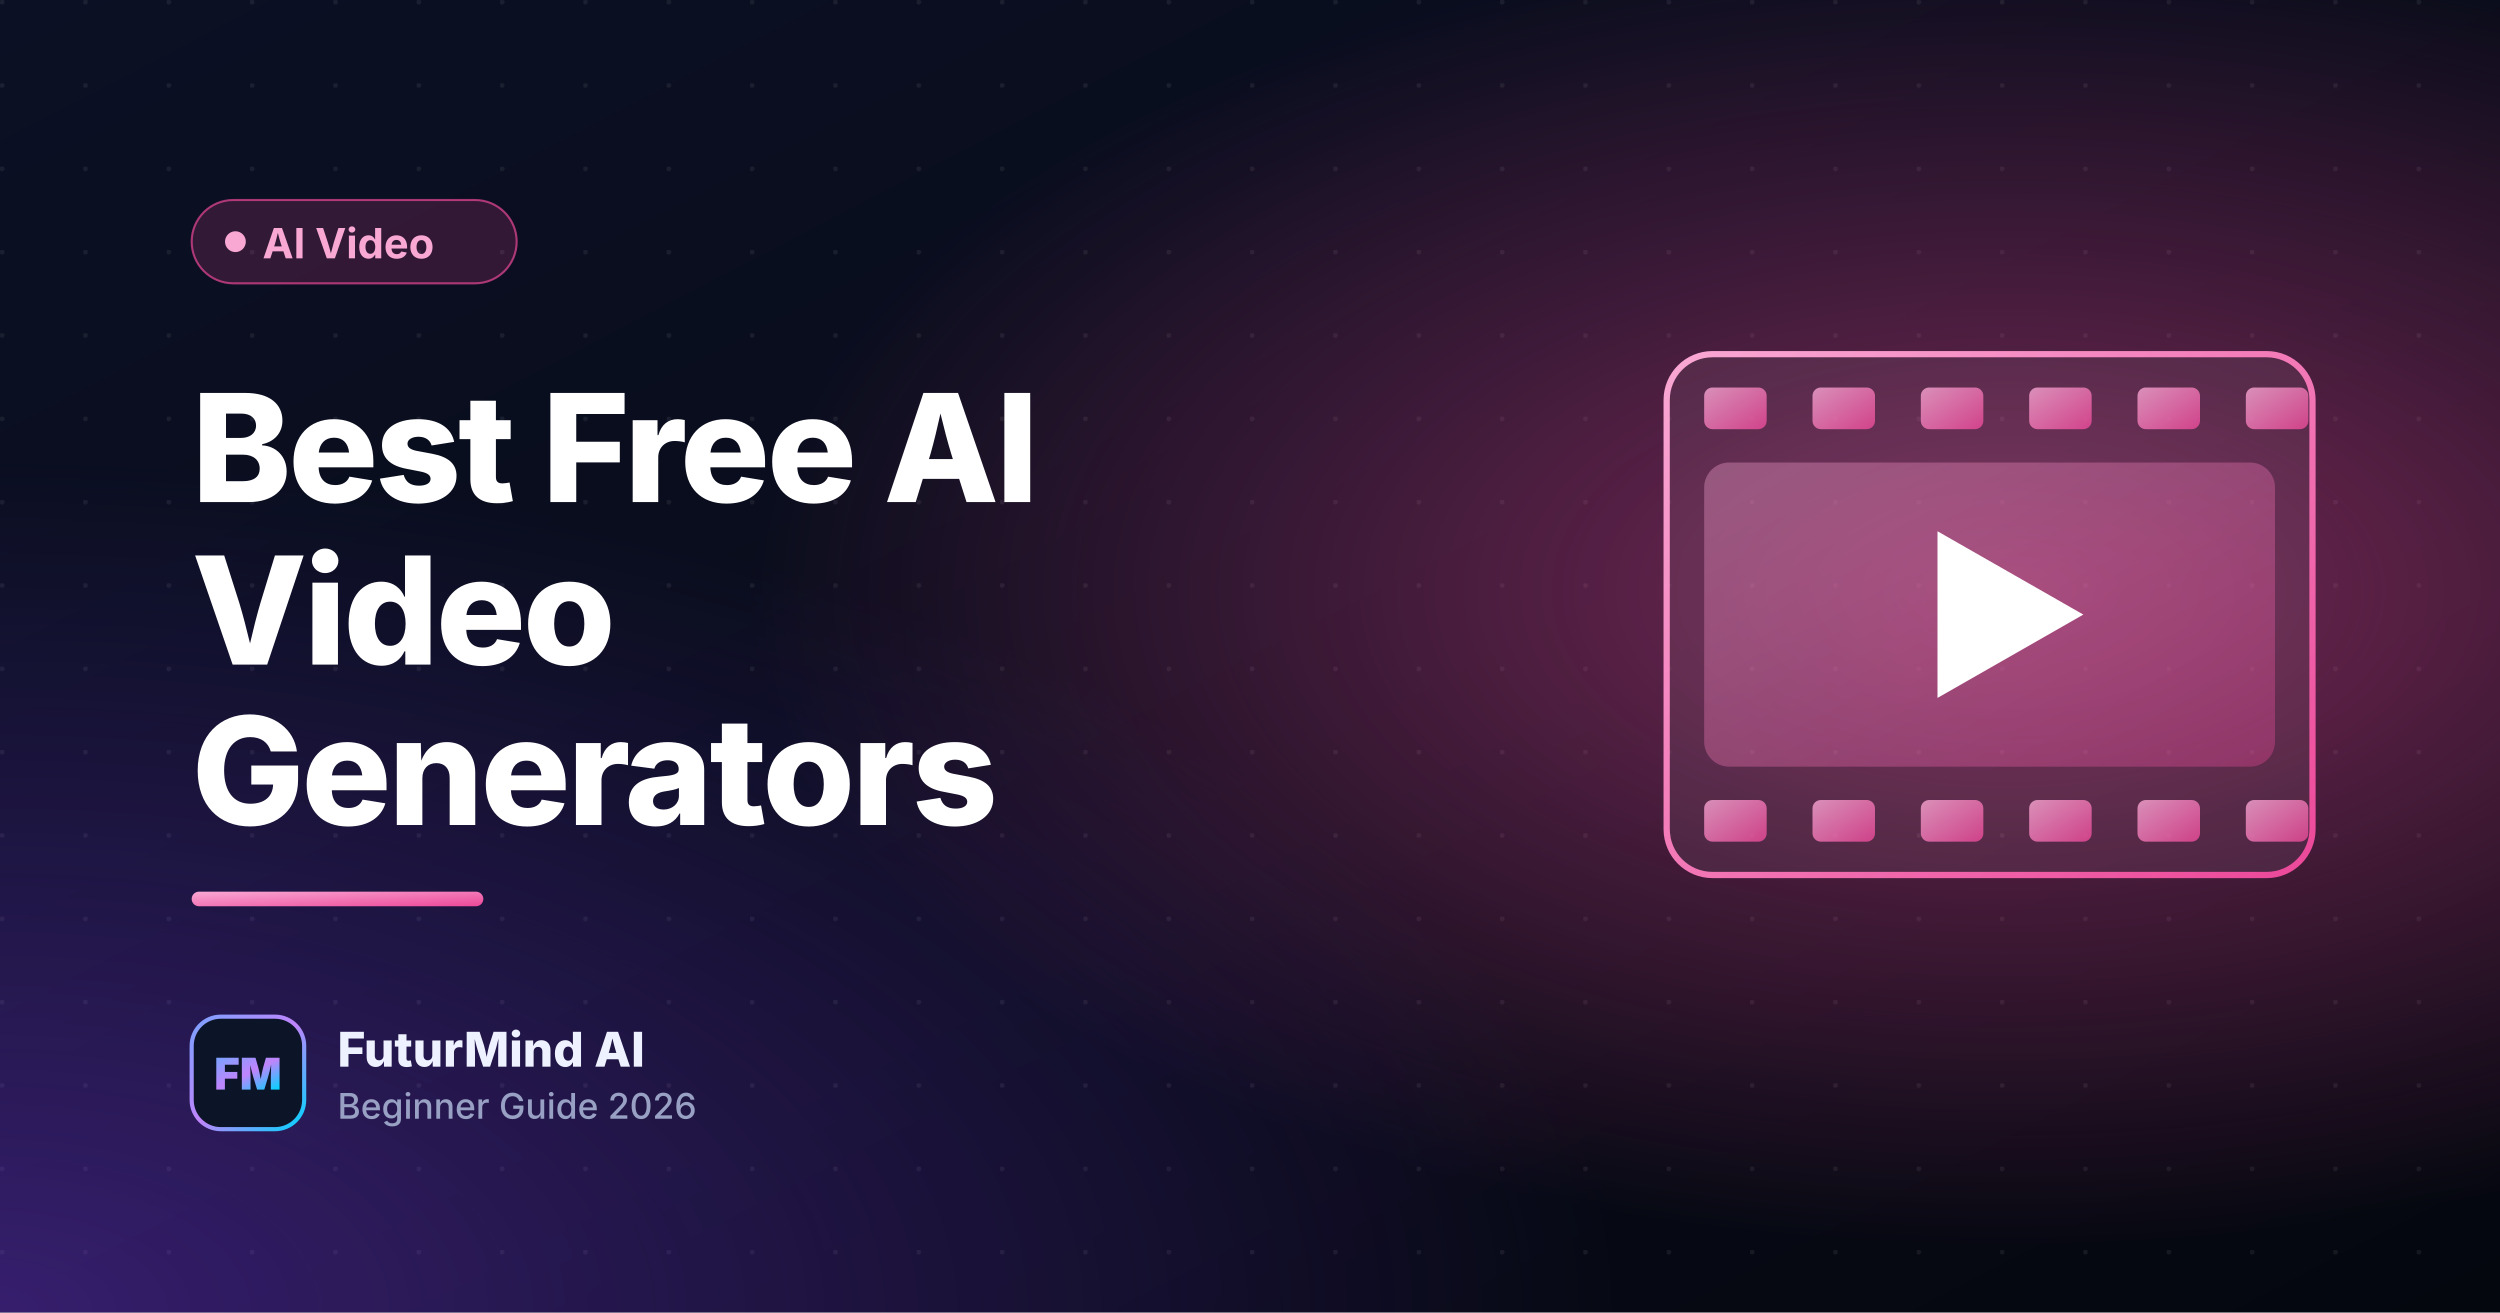
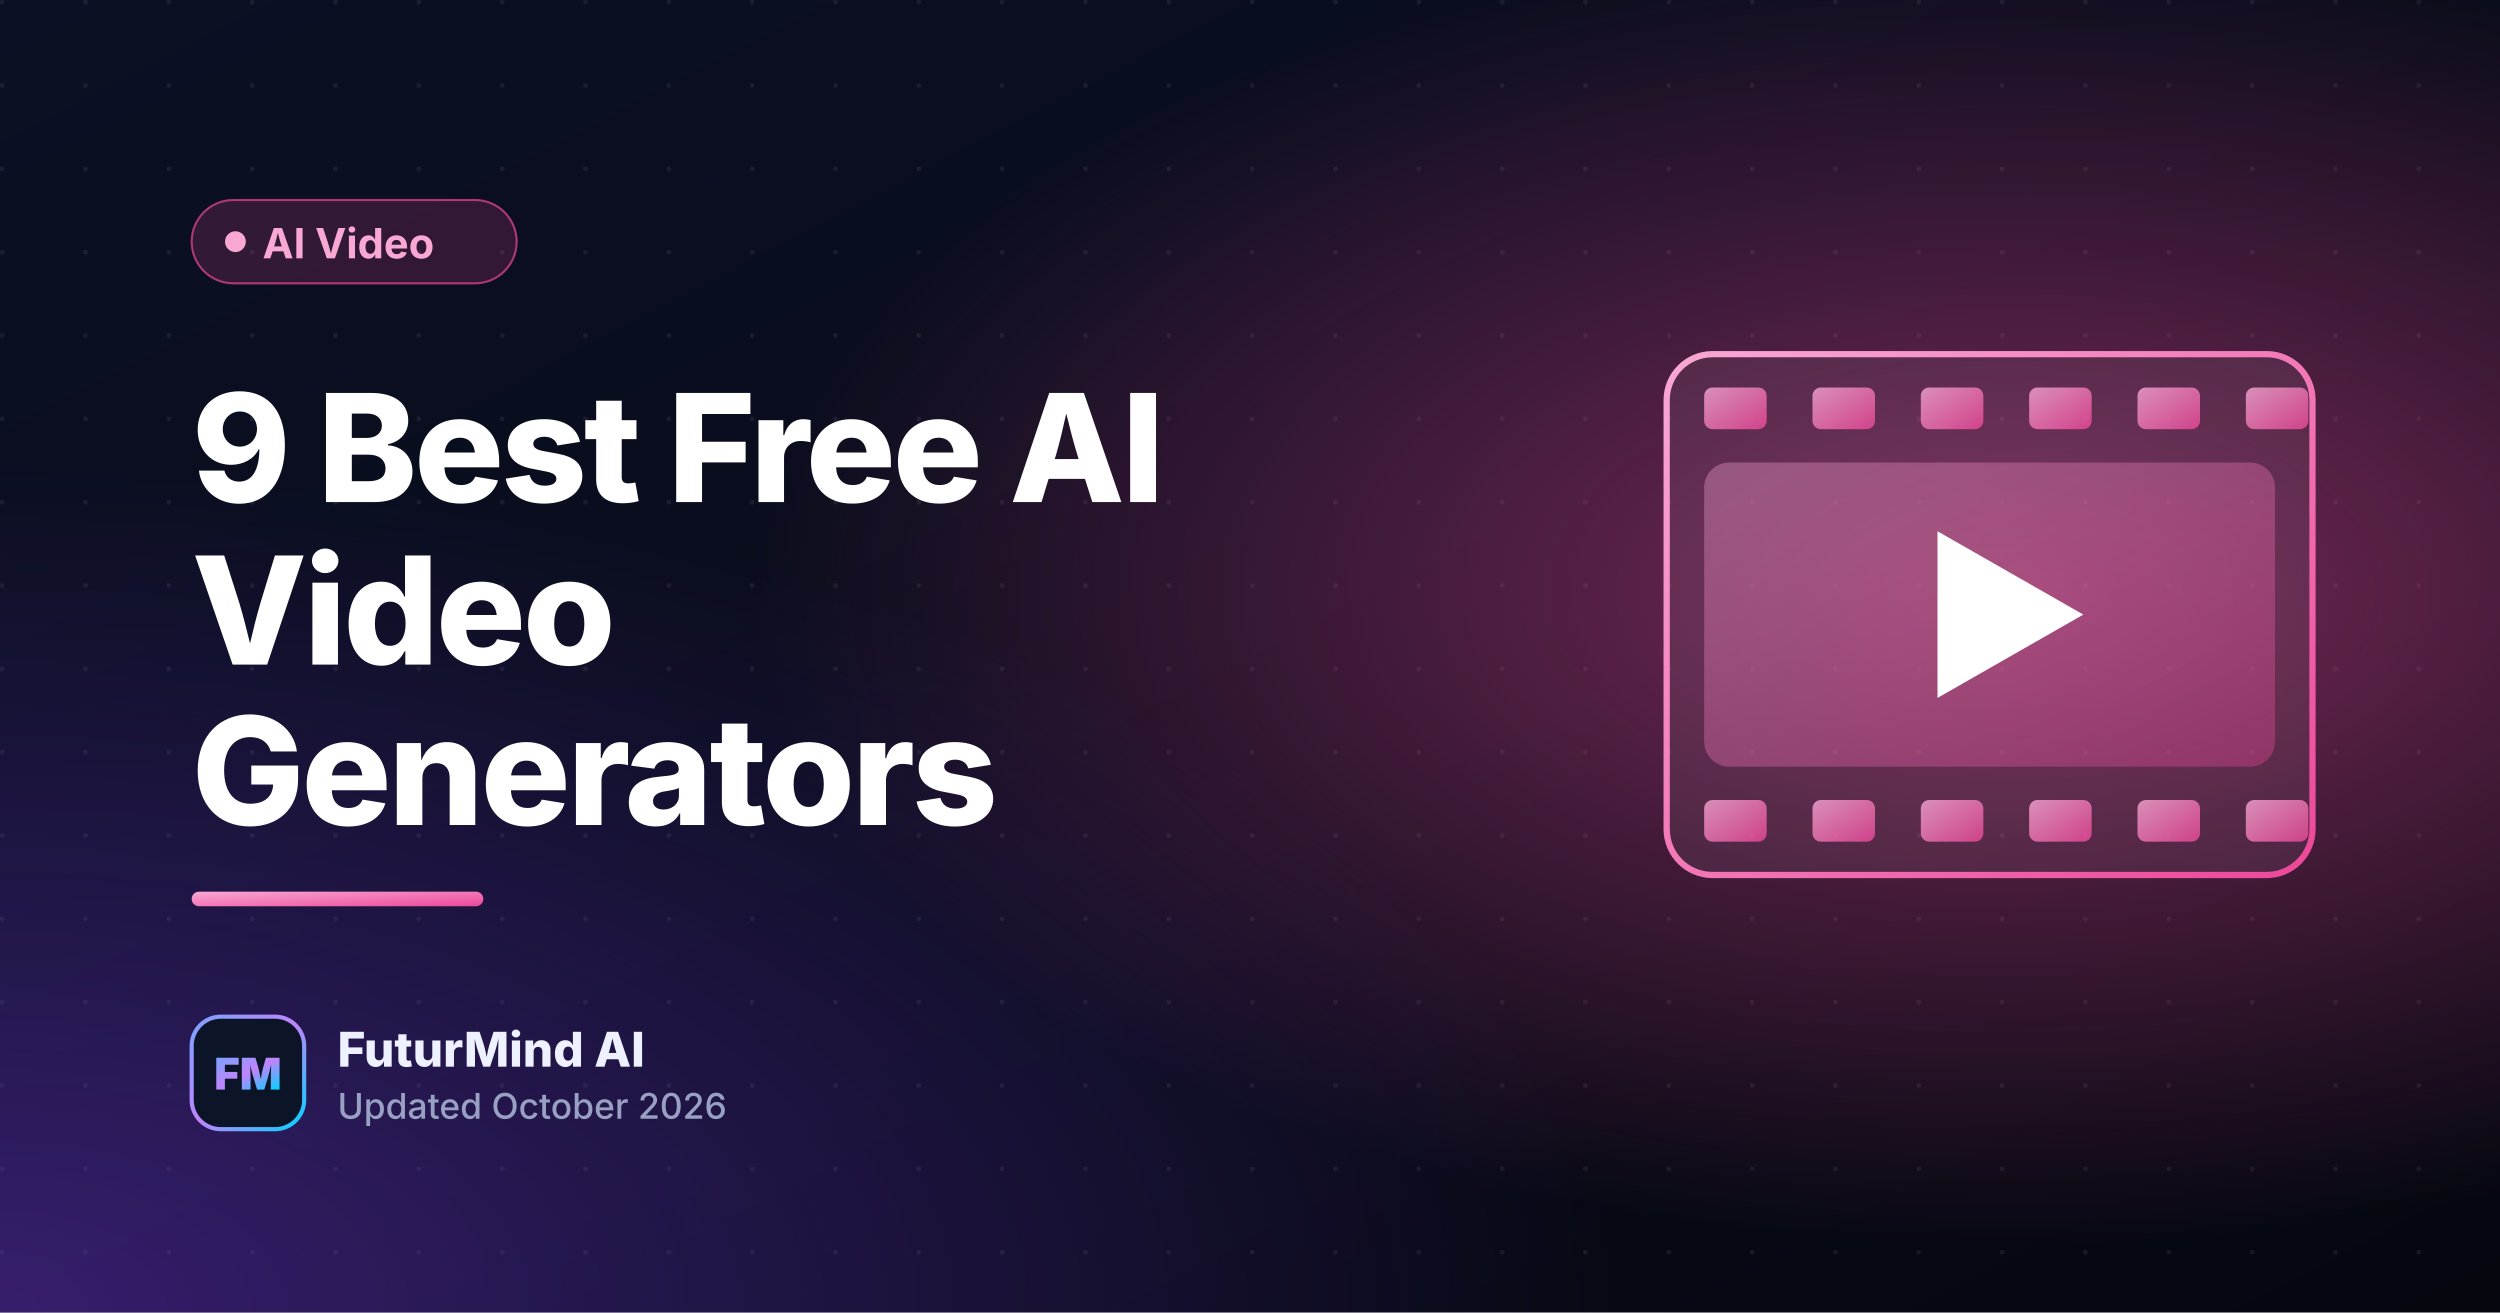
- <svg xmlns="http://www.w3.org/2000/svg" viewBox="0 0 1200 630" width="1200" height="630" role="img" aria-label="Best Free AI Video Generators">
+ <svg xmlns="http://www.w3.org/2000/svg" viewBox="0 0 1200 630" width="1200" height="630" role="img" aria-label="9 Best Free AI Video Generators">
  <defs>
    <linearGradient id="bg" x1="0" y1="0" x2="1" y2="1">
      <stop offset="0%" stop-color="#0B1024" />
      <stop offset="100%" stop-color="#05070F" />
    </linearGradient>
    <radialGradient id="o1" cx="80%" cy="45%" r="50%">
      <stop offset="0%" stop-color="#EC4899" stop-opacity="0.50" />
      <stop offset="100%" stop-color="#EC4899" stop-opacity="0" />
    </radialGradient>
    <radialGradient id="o2" cx="0%" cy="100%" r="65%">
      <stop offset="0%" stop-color="#7C3AED" stop-opacity="0.40" />
      <stop offset="100%" stop-color="#7C3AED" stop-opacity="0" />
    </radialGradient>
    <linearGradient id="acc" x1="0" y1="0" x2="1" y2="1">
      <stop offset="0%" stop-color="#F9A8D4" />
      <stop offset="100%" stop-color="#EC4899" />
    </linearGradient>
    <linearGradient id="fm" x1="0" y1="0" x2="1" y2="1">
      <stop offset="0%" stop-color="#7AA2FF" />
      <stop offset="50%" stop-color="#C084FC" />
      <stop offset="100%" stop-color="#00D4FF" />
    </linearGradient>
    <pattern id="grid" width="40" height="40" patternUnits="userSpaceOnUse">
      <circle cx="1" cy="1" r="1.2" fill="#ffffff" fill-opacity="0.07" />
    </pattern>
  </defs>
  <rect width="1200" height="630" fill="url(#bg)" />
  <rect width="1200" height="630" fill="url(#grid)" />
  <rect width="1200" height="630" fill="url(#o1)" />
  <rect width="1200" height="630" fill="url(#o2)" />
  <g font-family="'Segoe UI', Inter, Roboto, 'Helvetica Neue', Arial, sans-serif">
    <rect x="800" y="170" width="310" height="250" rx="22" fill="#fff" fill-opacity="0.06" stroke="url(#acc)" stroke-width="3" />
    <rect x="818" y="186" width="30" height="20" rx="4" fill="url(#acc)" fill-opacity="0.8" />
    <rect x="818" y="384" width="30" height="20" rx="4" fill="url(#acc)" fill-opacity="0.8" />
    <rect x="870" y="186" width="30" height="20" rx="4" fill="url(#acc)" fill-opacity="0.8" />
    <rect x="870" y="384" width="30" height="20" rx="4" fill="url(#acc)" fill-opacity="0.8" />
    <rect x="922" y="186" width="30" height="20" rx="4" fill="url(#acc)" fill-opacity="0.8" />
    <rect x="922" y="384" width="30" height="20" rx="4" fill="url(#acc)" fill-opacity="0.8" />
    <rect x="974" y="186" width="30" height="20" rx="4" fill="url(#acc)" fill-opacity="0.8" />
    <rect x="974" y="384" width="30" height="20" rx="4" fill="url(#acc)" fill-opacity="0.8" />
    <rect x="1026" y="186" width="30" height="20" rx="4" fill="url(#acc)" fill-opacity="0.8" />
    <rect x="1026" y="384" width="30" height="20" rx="4" fill="url(#acc)" fill-opacity="0.8" />
    <rect x="1078" y="186" width="30" height="20" rx="4" fill="url(#acc)" fill-opacity="0.8" />
    <rect x="1078" y="384" width="30" height="20" rx="4" fill="url(#acc)" fill-opacity="0.8" />
    <rect x="818" y="222" width="274" height="146" rx="12" fill="url(#acc)" fill-opacity="0.35" />
    <path d="M930 255 L930 335 L1000 295 Z" fill="#fff" />
    <rect x="92" y="96" rx="20" height="40" width="156" fill="#EC4899" fill-opacity="0.18" stroke="#EC4899" stroke-opacity="0.7" />
    <circle cx="113" cy="116" r="5" fill="#F9A8D4" />
    <text x="126" y="124" font-size="20" font-weight="700" fill="#F9A8D4">AI Video</text>
-     <text x="92" y="241" font-size="72" font-weight="800" fill="#FFFFFF" letter-spacing="-1.5">Best Free AI</text>
+     <text x="92" y="241" font-size="72" font-weight="800" fill="#FFFFFF" letter-spacing="-1.5">9 Best Free AI</text>
    <text x="92" y="319" font-size="72" font-weight="800" fill="#FFFFFF" letter-spacing="-1.5">Video</text>
    <text x="92" y="396" font-size="72" font-weight="800" fill="#FFFFFF" letter-spacing="-1.5">Generators</text>
    <rect x="92" y="428" width="140" height="7" rx="3.5" fill="url(#acc)" />
    <rect x="92" y="488" width="54" height="54" rx="14" fill="#0C1428" stroke="url(#fm)" stroke-width="2" />
    <text x="119" y="523" font-size="21" font-weight="900" fill="url(#fm)" text-anchor="middle">FM</text>
    <text x="162" y="512" font-size="23" font-weight="800" fill="#EEF1FF">FuturMind AI</text>
-     <text x="162" y="537" font-size="17" font-weight="500" fill="#98A0C3">Beginner Guide 2026</text>
+     <text x="162" y="537" font-size="17" font-weight="500" fill="#98A0C3">Updated October 2026</text>
  </g>
</svg>
